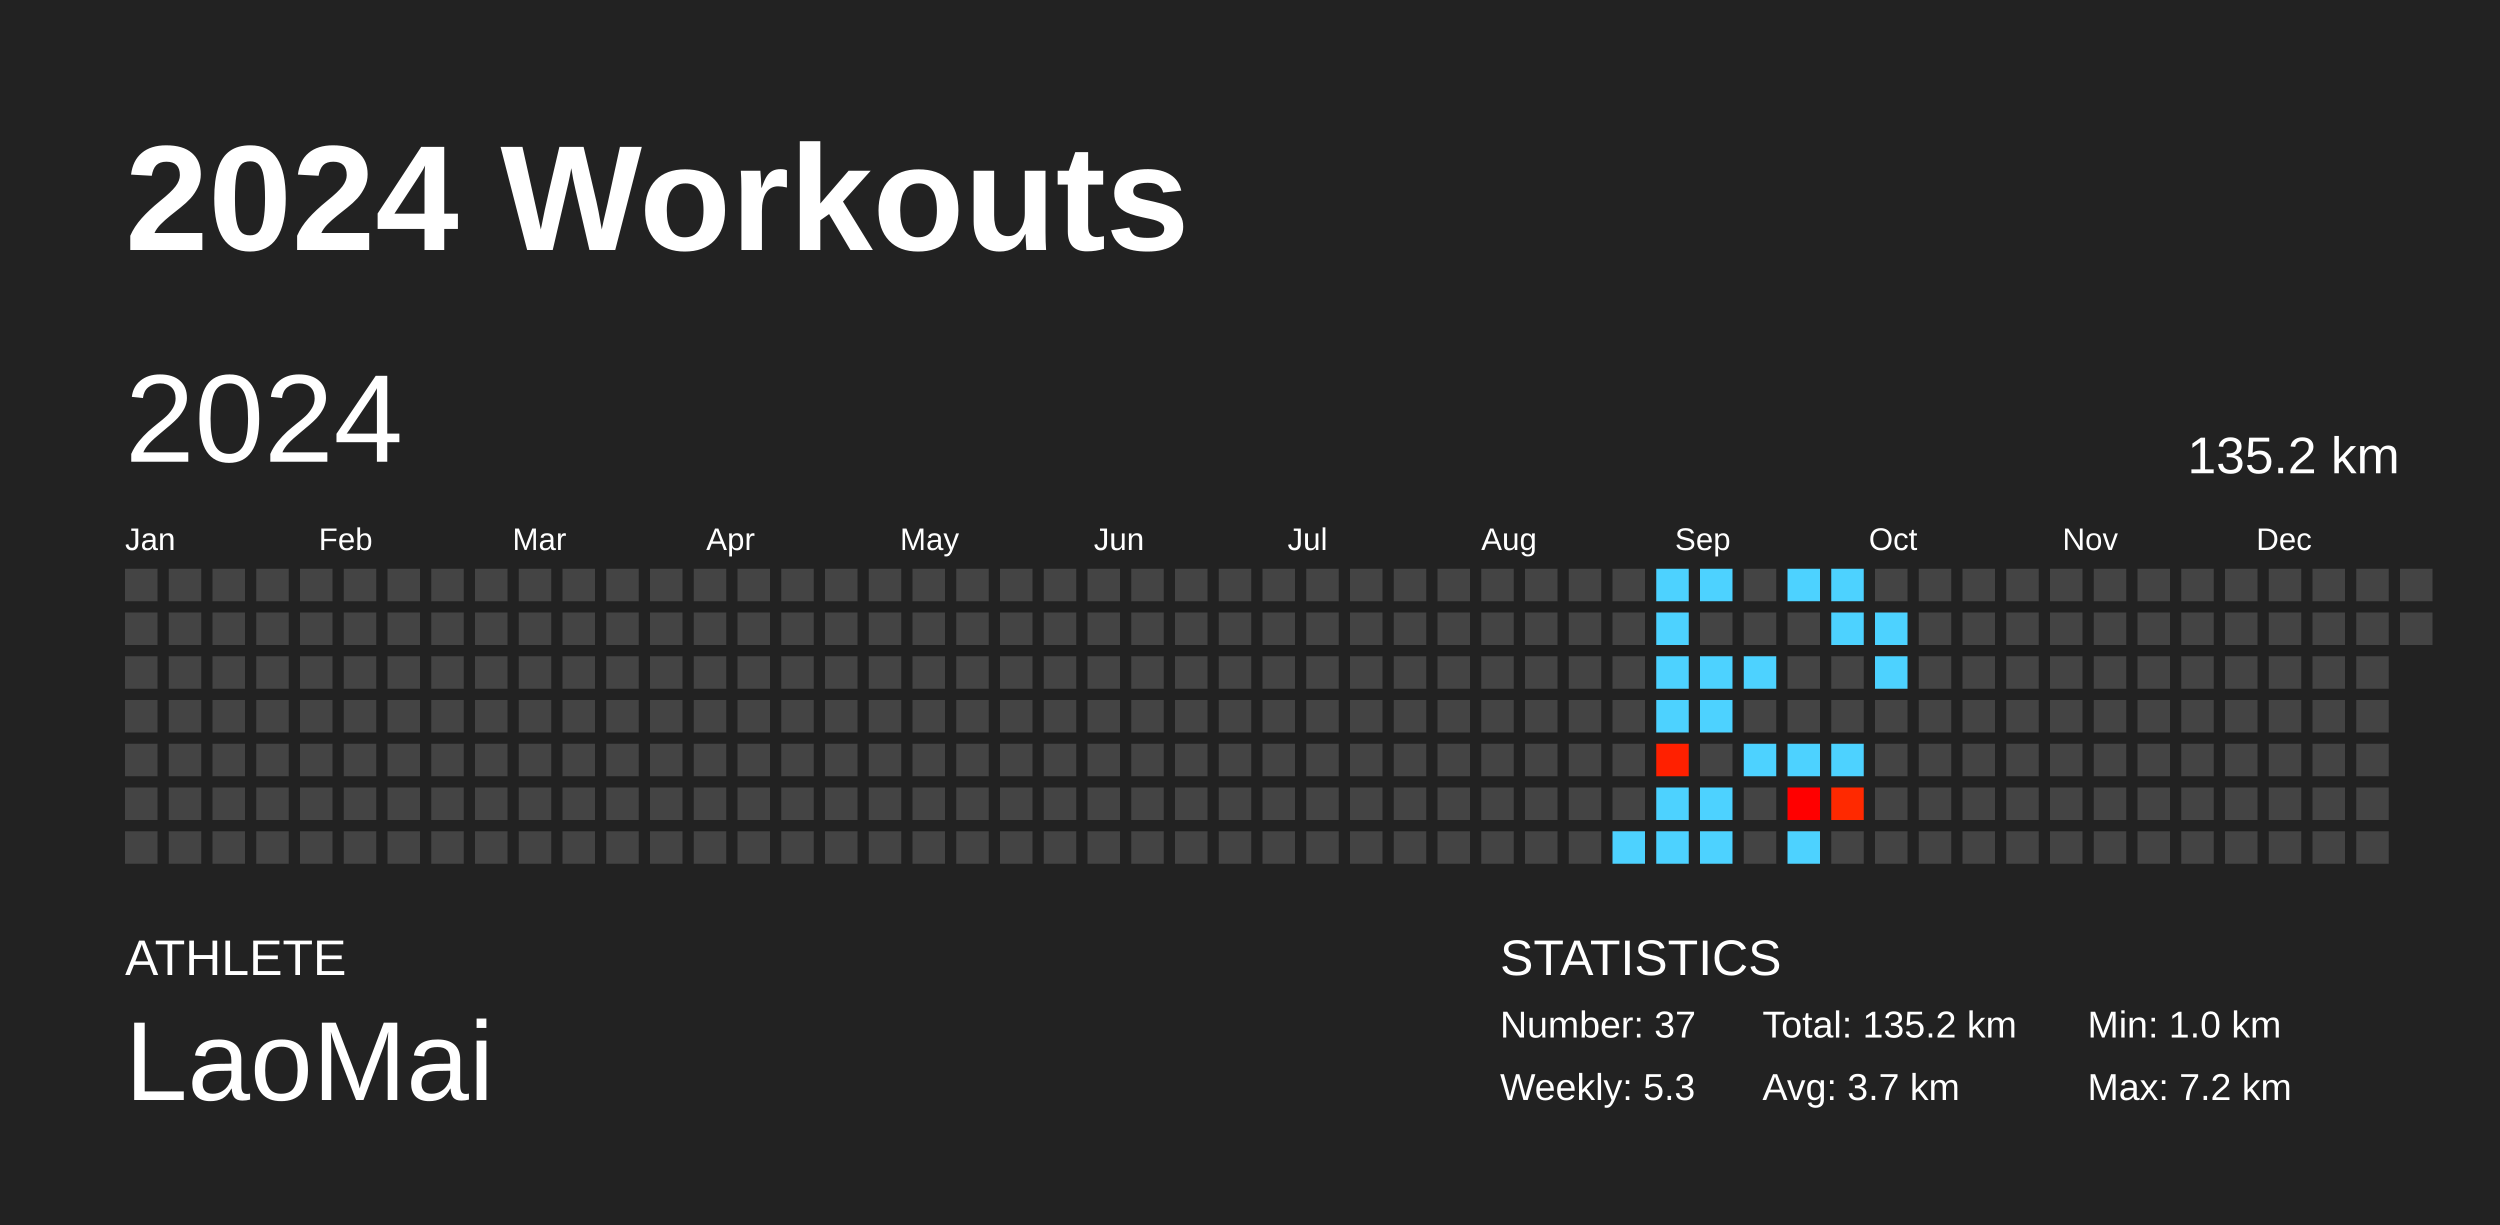
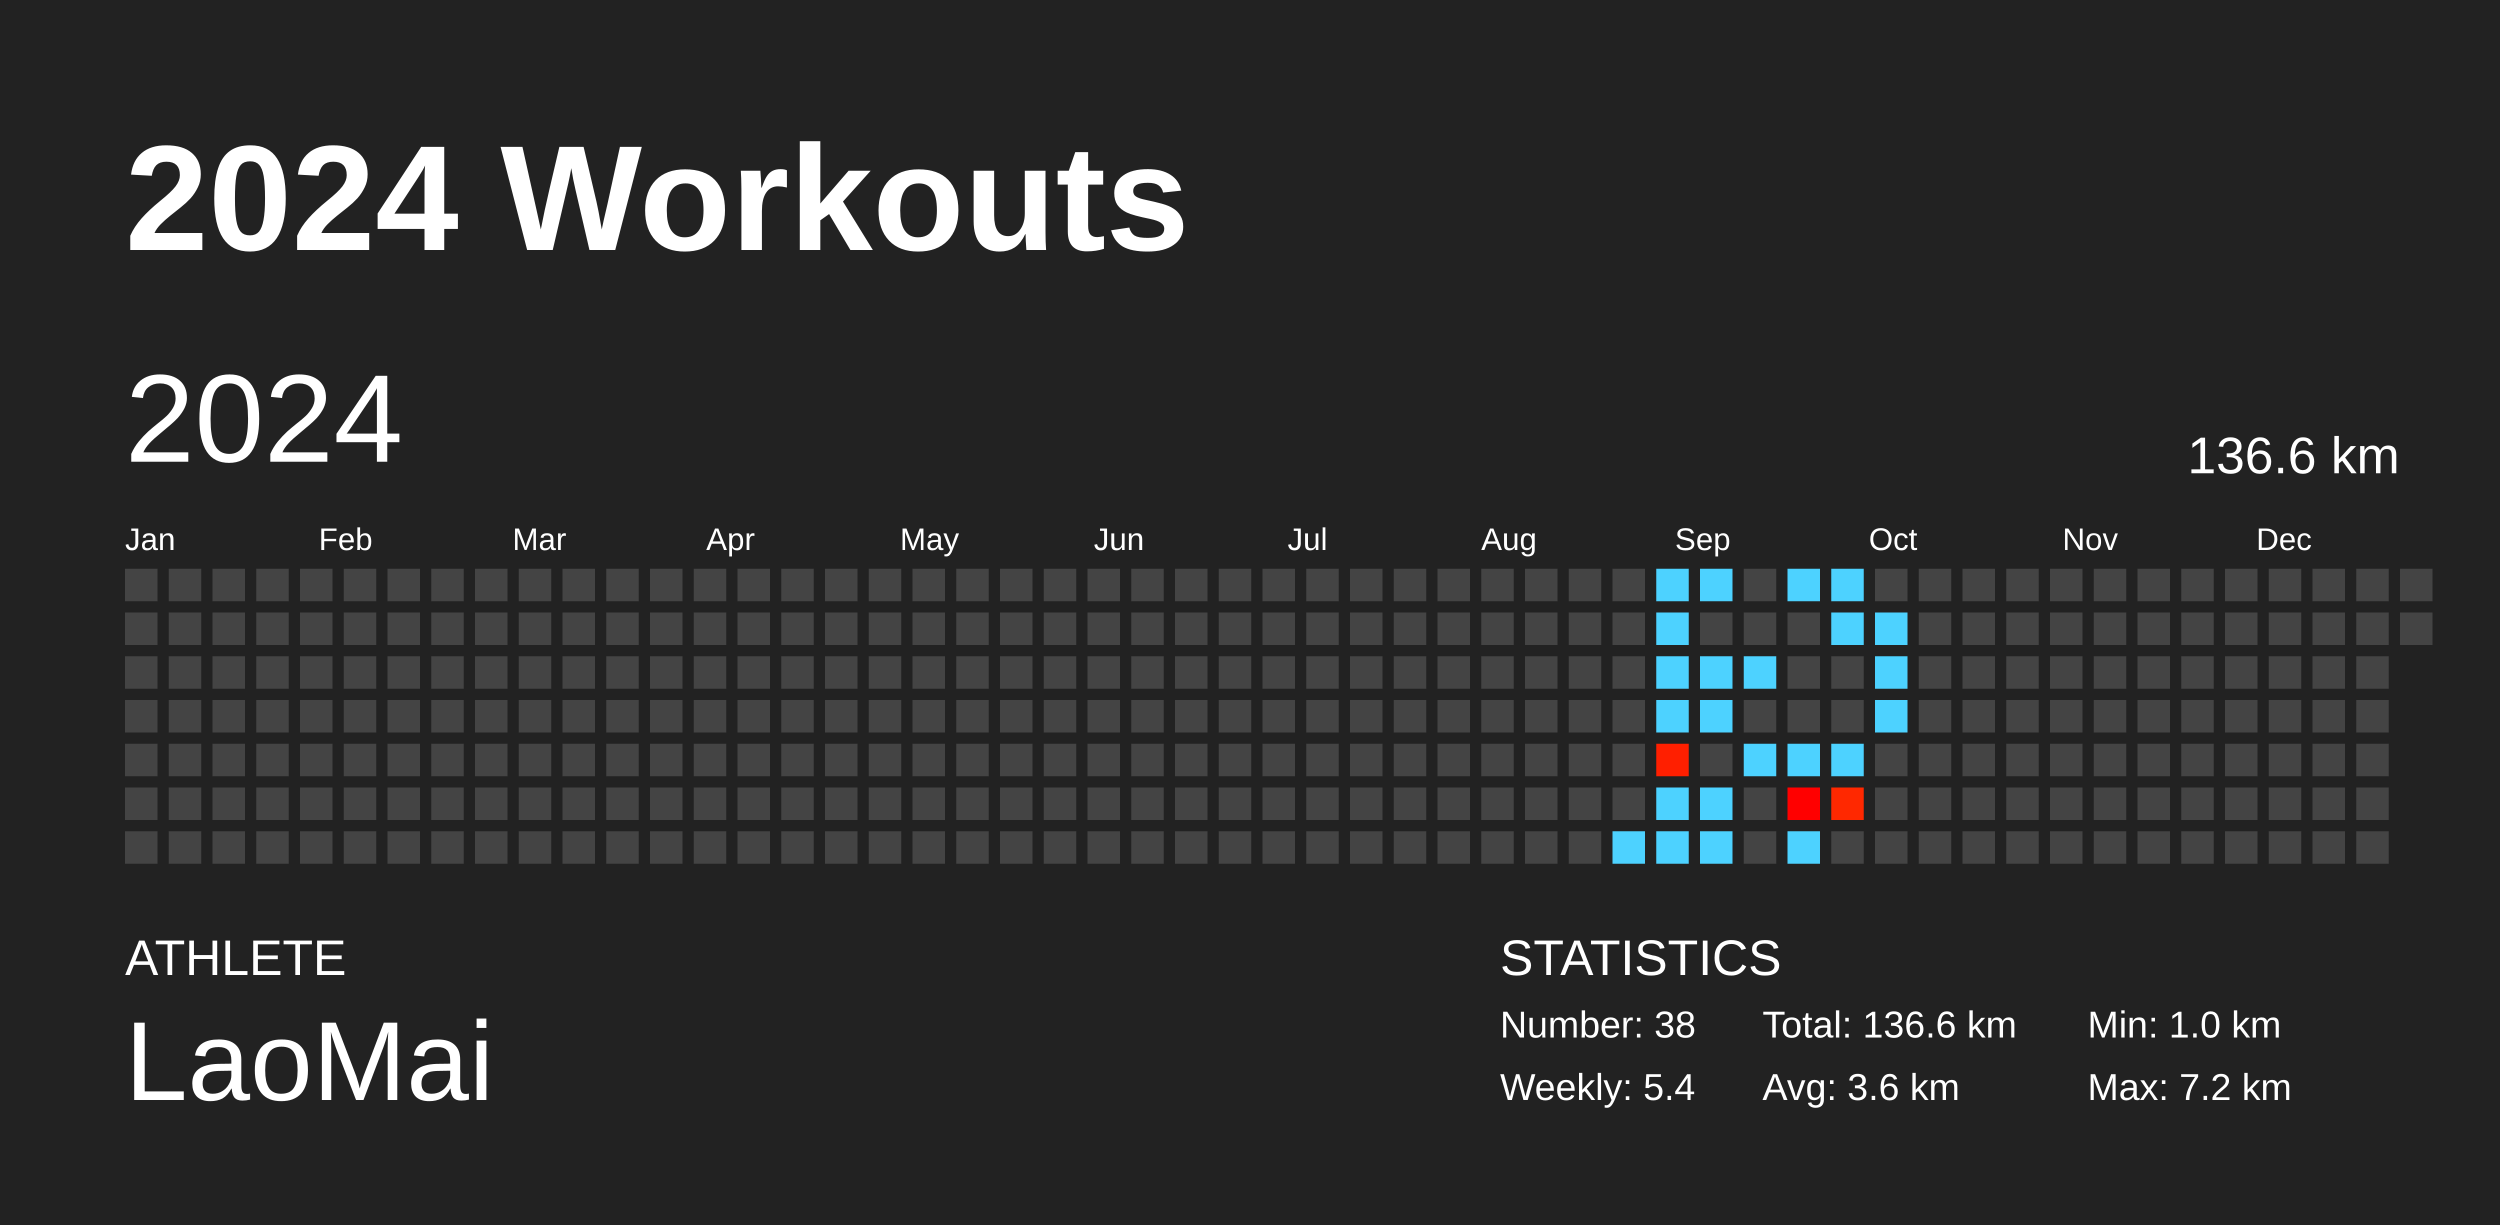
<svg xmlns="http://www.w3.org/2000/svg" baseProfile="full" height="98mm" version="1.1" viewBox="0,0,200,98" width="200mm">
  <defs />
  <rect fill="#222222" height="98" width="200" x="0" y="0" />
  <text fill="#FFFFFF" style="font-size:12px; font-family:Arial; font-weight:bold;" x="10" y="20">2024 Workouts</text>
  <text fill="#FFFFFF" style="font-size:4px; font-family:Arial" x="10" y="78">ATHLETE</text>
  <text fill="#FFFFFF" style="font-size:9px; font-family:Arial" x="10" y="88">LaoMai</text>
  <text fill="#FFFFFF" style="font-size:4px; font-family:Arial" x="120" y="78">STATISTICS</text>
-   <text fill="#FFFFFF" style="font-size:3px; font-family:Arial" x="120" y="83">Number: 37</text>
-   <text fill="#FFFFFF" style="font-size:3px; font-family:Arial" x="120" y="88">Weekly: 5.3</text>
-   <text fill="#FFFFFF" style="font-size:3px; font-family:Arial" x="141" y="83">Total: 135.2 km</text>
-   <text fill="#FFFFFF" style="font-size:3px; font-family:Arial" x="141" y="88">Avg: 3.7 km</text>
+   <text fill="#FFFFFF" style="font-size:3px; font-family:Arial" x="120" y="83">Number: 38</text>
+   <text fill="#FFFFFF" style="font-size:3px; font-family:Arial" x="120" y="88">Weekly: 5.4</text>
+   <text fill="#FFFFFF" style="font-size:3px; font-family:Arial" x="141" y="83">Total: 136.6 km</text>
+   <text fill="#FFFFFF" style="font-size:3px; font-family:Arial" x="141" y="88">Avg: 3.6 km</text>
  <text fill="#FFFFFF" style="font-size:3px; font-family:Arial" x="167" y="83">Min: 1.0 km</text>
  <text fill="#FFFFFF" style="font-size:3px; font-family:Arial" x="167" y="88">Max: 7.2 km</text>
  <text dominant-baseline="hanging" fill="#FFFFFF" style="font-size:10.0px; font-family:Arial;" x="10" y="30">2024</text>
-   <text dominant-baseline="hanging" fill="#FFFFFF" style="font-size:4.125px; font-family:Arial;" x="175" y="35">135.2 km</text>
+   <text dominant-baseline="hanging" fill="#FFFFFF" style="font-size:4.125px; font-family:Arial;" x="175" y="35">136.6 km</text>
  <text fill="#FFFFFF" style="font-size:2.5px; font-family:Arial" x="10.0" y="44">Jan</text>
  <text fill="#FFFFFF" style="font-size:2.5px; font-family:Arial" x="25.5" y="44">Feb</text>
  <text fill="#FFFFFF" style="font-size:2.5px; font-family:Arial" x="41.0" y="44">Mar</text>
  <text fill="#FFFFFF" style="font-size:2.5px; font-family:Arial" x="56.5" y="44">Apr</text>
  <text fill="#FFFFFF" style="font-size:2.5px; font-family:Arial" x="72.0" y="44">May</text>
  <text fill="#FFFFFF" style="font-size:2.5px; font-family:Arial" x="87.5" y="44">Jun</text>
  <text fill="#FFFFFF" style="font-size:2.5px; font-family:Arial" x="103.0" y="44">Jul</text>
  <text fill="#FFFFFF" style="font-size:2.5px; font-family:Arial" x="118.5" y="44">Aug</text>
  <text fill="#FFFFFF" style="font-size:2.5px; font-family:Arial" x="134.0" y="44">Sep</text>
  <text fill="#FFFFFF" style="font-size:2.5px; font-family:Arial" x="149.5" y="44">Oct</text>
  <text fill="#FFFFFF" style="font-size:2.5px; font-family:Arial" x="165.0" y="44">Nov</text>
  <text fill="#FFFFFF" style="font-size:2.5px; font-family:Arial" x="180.5" y="44">Dec</text>
  <rect fill="#444444" height="2.6" width="2.6" x="10.0" y="45.5" />
  <rect fill="#444444" height="2.6" width="2.6" x="10.0" y="49.0" />
  <rect fill="#444444" height="2.6" width="2.6" x="10.0" y="52.5" />
  <rect fill="#444444" height="2.6" width="2.6" x="10.0" y="56.0" />
  <rect fill="#444444" height="2.6" width="2.6" x="10.0" y="59.5" />
  <rect fill="#444444" height="2.6" width="2.6" x="10.0" y="63.0" />
  <rect fill="#444444" height="2.6" width="2.6" x="10.0" y="66.5" />
  <rect fill="#444444" height="2.6" width="2.6" x="13.5" y="45.5" />
  <rect fill="#444444" height="2.6" width="2.6" x="13.5" y="49.0" />
  <rect fill="#444444" height="2.6" width="2.6" x="13.5" y="52.5" />
  <rect fill="#444444" height="2.6" width="2.6" x="13.5" y="56.0" />
  <rect fill="#444444" height="2.6" width="2.6" x="13.5" y="59.5" />
  <rect fill="#444444" height="2.6" width="2.6" x="13.5" y="63.0" />
  <rect fill="#444444" height="2.6" width="2.6" x="13.5" y="66.5" />
  <rect fill="#444444" height="2.6" width="2.6" x="17.0" y="45.5" />
  <rect fill="#444444" height="2.6" width="2.6" x="17.0" y="49.0" />
  <rect fill="#444444" height="2.6" width="2.6" x="17.0" y="52.5" />
  <rect fill="#444444" height="2.6" width="2.6" x="17.0" y="56.0" />
  <rect fill="#444444" height="2.6" width="2.6" x="17.0" y="59.5" />
  <rect fill="#444444" height="2.6" width="2.6" x="17.0" y="63.0" />
  <rect fill="#444444" height="2.6" width="2.6" x="17.0" y="66.5" />
  <rect fill="#444444" height="2.6" width="2.6" x="20.5" y="45.5" />
  <rect fill="#444444" height="2.6" width="2.6" x="20.5" y="49.0" />
  <rect fill="#444444" height="2.6" width="2.6" x="20.5" y="52.5" />
  <rect fill="#444444" height="2.6" width="2.6" x="20.5" y="56.0" />
  <rect fill="#444444" height="2.6" width="2.6" x="20.5" y="59.5" />
  <rect fill="#444444" height="2.6" width="2.6" x="20.5" y="63.0" />
  <rect fill="#444444" height="2.6" width="2.6" x="20.5" y="66.5" />
  <rect fill="#444444" height="2.6" width="2.6" x="24.0" y="45.5" />
  <rect fill="#444444" height="2.6" width="2.6" x="24.0" y="49.0" />
  <rect fill="#444444" height="2.6" width="2.6" x="24.0" y="52.5" />
  <rect fill="#444444" height="2.6" width="2.6" x="24.0" y="56.0" />
  <rect fill="#444444" height="2.6" width="2.6" x="24.0" y="59.5" />
  <rect fill="#444444" height="2.6" width="2.6" x="24.0" y="63.0" />
  <rect fill="#444444" height="2.6" width="2.6" x="24.0" y="66.5" />
  <rect fill="#444444" height="2.6" width="2.6" x="27.5" y="45.5" />
  <rect fill="#444444" height="2.6" width="2.6" x="27.5" y="49.0" />
  <rect fill="#444444" height="2.6" width="2.6" x="27.5" y="52.5" />
  <rect fill="#444444" height="2.6" width="2.6" x="27.5" y="56.0" />
  <rect fill="#444444" height="2.6" width="2.6" x="27.5" y="59.5" />
  <rect fill="#444444" height="2.6" width="2.6" x="27.5" y="63.0" />
  <rect fill="#444444" height="2.6" width="2.6" x="27.5" y="66.5" />
  <rect fill="#444444" height="2.6" width="2.6" x="31.0" y="45.5" />
  <rect fill="#444444" height="2.6" width="2.6" x="31.0" y="49.0" />
  <rect fill="#444444" height="2.6" width="2.6" x="31.0" y="52.5" />
  <rect fill="#444444" height="2.6" width="2.6" x="31.0" y="56.0" />
  <rect fill="#444444" height="2.6" width="2.6" x="31.0" y="59.5" />
  <rect fill="#444444" height="2.6" width="2.6" x="31.0" y="63.0" />
  <rect fill="#444444" height="2.6" width="2.6" x="31.0" y="66.5" />
  <rect fill="#444444" height="2.6" width="2.6" x="34.5" y="45.5" />
  <rect fill="#444444" height="2.6" width="2.6" x="34.5" y="49.0" />
  <rect fill="#444444" height="2.6" width="2.6" x="34.5" y="52.5" />
  <rect fill="#444444" height="2.6" width="2.6" x="34.5" y="56.0" />
  <rect fill="#444444" height="2.6" width="2.6" x="34.5" y="59.5" />
  <rect fill="#444444" height="2.6" width="2.6" x="34.5" y="63.0" />
  <rect fill="#444444" height="2.6" width="2.6" x="34.5" y="66.5" />
  <rect fill="#444444" height="2.6" width="2.6" x="38.0" y="45.5" />
  <rect fill="#444444" height="2.6" width="2.6" x="38.0" y="49.0" />
  <rect fill="#444444" height="2.6" width="2.6" x="38.0" y="52.5" />
  <rect fill="#444444" height="2.6" width="2.6" x="38.0" y="56.0" />
  <rect fill="#444444" height="2.6" width="2.6" x="38.0" y="59.5" />
  <rect fill="#444444" height="2.6" width="2.6" x="38.0" y="63.0" />
  <rect fill="#444444" height="2.6" width="2.6" x="38.0" y="66.5" />
  <rect fill="#444444" height="2.6" width="2.6" x="41.5" y="45.5" />
  <rect fill="#444444" height="2.6" width="2.6" x="41.5" y="49.0" />
  <rect fill="#444444" height="2.6" width="2.6" x="41.5" y="52.5" />
  <rect fill="#444444" height="2.6" width="2.6" x="41.5" y="56.0" />
  <rect fill="#444444" height="2.6" width="2.6" x="41.5" y="59.5" />
  <rect fill="#444444" height="2.6" width="2.6" x="41.5" y="63.0" />
  <rect fill="#444444" height="2.6" width="2.6" x="41.5" y="66.5" />
  <rect fill="#444444" height="2.6" width="2.6" x="45.0" y="45.5" />
  <rect fill="#444444" height="2.6" width="2.6" x="45.0" y="49.0" />
  <rect fill="#444444" height="2.6" width="2.6" x="45.0" y="52.5" />
  <rect fill="#444444" height="2.6" width="2.6" x="45.0" y="56.0" />
  <rect fill="#444444" height="2.6" width="2.6" x="45.0" y="59.5" />
  <rect fill="#444444" height="2.6" width="2.6" x="45.0" y="63.0" />
  <rect fill="#444444" height="2.6" width="2.6" x="45.0" y="66.5" />
  <rect fill="#444444" height="2.6" width="2.6" x="48.5" y="45.5" />
  <rect fill="#444444" height="2.6" width="2.6" x="48.5" y="49.0" />
  <rect fill="#444444" height="2.6" width="2.6" x="48.5" y="52.5" />
  <rect fill="#444444" height="2.6" width="2.6" x="48.5" y="56.0" />
  <rect fill="#444444" height="2.6" width="2.6" x="48.5" y="59.5" />
  <rect fill="#444444" height="2.6" width="2.6" x="48.5" y="63.0" />
  <rect fill="#444444" height="2.6" width="2.6" x="48.5" y="66.5" />
  <rect fill="#444444" height="2.6" width="2.6" x="52.0" y="45.5" />
  <rect fill="#444444" height="2.6" width="2.6" x="52.0" y="49.0" />
  <rect fill="#444444" height="2.6" width="2.6" x="52.0" y="52.5" />
  <rect fill="#444444" height="2.6" width="2.6" x="52.0" y="56.0" />
  <rect fill="#444444" height="2.6" width="2.6" x="52.0" y="59.5" />
  <rect fill="#444444" height="2.6" width="2.6" x="52.0" y="63.0" />
  <rect fill="#444444" height="2.6" width="2.6" x="52.0" y="66.5" />
  <rect fill="#444444" height="2.6" width="2.6" x="55.5" y="45.5" />
  <rect fill="#444444" height="2.6" width="2.6" x="55.5" y="49.0" />
  <rect fill="#444444" height="2.6" width="2.6" x="55.5" y="52.5" />
  <rect fill="#444444" height="2.6" width="2.6" x="55.5" y="56.0" />
  <rect fill="#444444" height="2.6" width="2.6" x="55.5" y="59.5" />
  <rect fill="#444444" height="2.6" width="2.6" x="55.5" y="63.0" />
  <rect fill="#444444" height="2.6" width="2.6" x="55.5" y="66.5" />
  <rect fill="#444444" height="2.6" width="2.6" x="59.0" y="45.5" />
  <rect fill="#444444" height="2.6" width="2.6" x="59.0" y="49.0" />
  <rect fill="#444444" height="2.6" width="2.6" x="59.0" y="52.5" />
  <rect fill="#444444" height="2.6" width="2.6" x="59.0" y="56.0" />
  <rect fill="#444444" height="2.6" width="2.6" x="59.0" y="59.5" />
  <rect fill="#444444" height="2.6" width="2.6" x="59.0" y="63.0" />
  <rect fill="#444444" height="2.6" width="2.6" x="59.0" y="66.5" />
  <rect fill="#444444" height="2.6" width="2.6" x="62.5" y="45.5" />
  <rect fill="#444444" height="2.6" width="2.6" x="62.5" y="49.0" />
  <rect fill="#444444" height="2.6" width="2.6" x="62.5" y="52.5" />
  <rect fill="#444444" height="2.6" width="2.6" x="62.5" y="56.0" />
  <rect fill="#444444" height="2.6" width="2.6" x="62.5" y="59.5" />
  <rect fill="#444444" height="2.6" width="2.6" x="62.5" y="63.0" />
  <rect fill="#444444" height="2.6" width="2.6" x="62.5" y="66.5" />
  <rect fill="#444444" height="2.6" width="2.6" x="66.0" y="45.5" />
  <rect fill="#444444" height="2.6" width="2.6" x="66.0" y="49.0" />
  <rect fill="#444444" height="2.6" width="2.6" x="66.0" y="52.5" />
  <rect fill="#444444" height="2.6" width="2.6" x="66.0" y="56.0" />
  <rect fill="#444444" height="2.6" width="2.6" x="66.0" y="59.5" />
  <rect fill="#444444" height="2.6" width="2.6" x="66.0" y="63.0" />
  <rect fill="#444444" height="2.6" width="2.6" x="66.0" y="66.5" />
  <rect fill="#444444" height="2.6" width="2.6" x="69.5" y="45.5" />
  <rect fill="#444444" height="2.6" width="2.6" x="69.5" y="49.0" />
  <rect fill="#444444" height="2.6" width="2.6" x="69.5" y="52.5" />
  <rect fill="#444444" height="2.6" width="2.6" x="69.5" y="56.0" />
  <rect fill="#444444" height="2.6" width="2.6" x="69.5" y="59.5" />
  <rect fill="#444444" height="2.6" width="2.6" x="69.5" y="63.0" />
  <rect fill="#444444" height="2.6" width="2.6" x="69.5" y="66.5" />
  <rect fill="#444444" height="2.6" width="2.6" x="73.0" y="45.5" />
  <rect fill="#444444" height="2.6" width="2.6" x="73.0" y="49.0" />
  <rect fill="#444444" height="2.6" width="2.6" x="73.0" y="52.5" />
  <rect fill="#444444" height="2.6" width="2.6" x="73.0" y="56.0" />
  <rect fill="#444444" height="2.6" width="2.6" x="73.0" y="59.5" />
  <rect fill="#444444" height="2.6" width="2.6" x="73.0" y="63.0" />
  <rect fill="#444444" height="2.6" width="2.6" x="73.0" y="66.5" />
  <rect fill="#444444" height="2.6" width="2.6" x="76.5" y="45.5" />
  <rect fill="#444444" height="2.6" width="2.6" x="76.5" y="49.0" />
  <rect fill="#444444" height="2.6" width="2.6" x="76.5" y="52.5" />
  <rect fill="#444444" height="2.6" width="2.6" x="76.5" y="56.0" />
  <rect fill="#444444" height="2.6" width="2.6" x="76.5" y="59.5" />
  <rect fill="#444444" height="2.6" width="2.6" x="76.5" y="63.0" />
  <rect fill="#444444" height="2.6" width="2.6" x="76.5" y="66.5" />
  <rect fill="#444444" height="2.6" width="2.6" x="80.0" y="45.5" />
  <rect fill="#444444" height="2.6" width="2.6" x="80.0" y="49.0" />
  <rect fill="#444444" height="2.6" width="2.6" x="80.0" y="52.5" />
  <rect fill="#444444" height="2.6" width="2.6" x="80.0" y="56.0" />
  <rect fill="#444444" height="2.6" width="2.6" x="80.0" y="59.5" />
  <rect fill="#444444" height="2.6" width="2.6" x="80.0" y="63.0" />
  <rect fill="#444444" height="2.6" width="2.6" x="80.0" y="66.5" />
  <rect fill="#444444" height="2.6" width="2.6" x="83.5" y="45.5" />
  <rect fill="#444444" height="2.6" width="2.6" x="83.5" y="49.0" />
  <rect fill="#444444" height="2.6" width="2.6" x="83.5" y="52.5" />
  <rect fill="#444444" height="2.6" width="2.6" x="83.5" y="56.0" />
  <rect fill="#444444" height="2.6" width="2.6" x="83.5" y="59.5" />
  <rect fill="#444444" height="2.6" width="2.6" x="83.5" y="63.0" />
  <rect fill="#444444" height="2.6" width="2.6" x="83.5" y="66.5" />
  <rect fill="#444444" height="2.6" width="2.6" x="87.0" y="45.5" />
  <rect fill="#444444" height="2.6" width="2.6" x="87.0" y="49.0" />
  <rect fill="#444444" height="2.6" width="2.6" x="87.0" y="52.5" />
  <rect fill="#444444" height="2.6" width="2.6" x="87.0" y="56.0" />
  <rect fill="#444444" height="2.6" width="2.6" x="87.0" y="59.5" />
  <rect fill="#444444" height="2.6" width="2.6" x="87.0" y="63.0" />
  <rect fill="#444444" height="2.6" width="2.6" x="87.0" y="66.5" />
  <rect fill="#444444" height="2.6" width="2.6" x="90.5" y="45.5" />
  <rect fill="#444444" height="2.6" width="2.6" x="90.5" y="49.0" />
  <rect fill="#444444" height="2.6" width="2.6" x="90.5" y="52.5" />
  <rect fill="#444444" height="2.6" width="2.6" x="90.5" y="56.0" />
  <rect fill="#444444" height="2.6" width="2.6" x="90.5" y="59.5" />
  <rect fill="#444444" height="2.6" width="2.6" x="90.5" y="63.0" />
  <rect fill="#444444" height="2.6" width="2.6" x="90.5" y="66.5" />
  <rect fill="#444444" height="2.6" width="2.6" x="94.0" y="45.5" />
  <rect fill="#444444" height="2.6" width="2.6" x="94.0" y="49.0" />
  <rect fill="#444444" height="2.6" width="2.6" x="94.0" y="52.5" />
  <rect fill="#444444" height="2.6" width="2.6" x="94.0" y="56.0" />
  <rect fill="#444444" height="2.6" width="2.6" x="94.0" y="59.5" />
  <rect fill="#444444" height="2.6" width="2.6" x="94.0" y="63.0" />
  <rect fill="#444444" height="2.6" width="2.6" x="94.0" y="66.5" />
  <rect fill="#444444" height="2.6" width="2.6" x="97.5" y="45.5" />
  <rect fill="#444444" height="2.6" width="2.6" x="97.5" y="49.0" />
  <rect fill="#444444" height="2.6" width="2.6" x="97.5" y="52.5" />
  <rect fill="#444444" height="2.6" width="2.6" x="97.5" y="56.0" />
  <rect fill="#444444" height="2.6" width="2.6" x="97.5" y="59.5" />
  <rect fill="#444444" height="2.6" width="2.6" x="97.5" y="63.0" />
  <rect fill="#444444" height="2.6" width="2.6" x="97.5" y="66.5" />
  <rect fill="#444444" height="2.6" width="2.6" x="101.0" y="45.5" />
  <rect fill="#444444" height="2.6" width="2.6" x="101.0" y="49.0" />
  <rect fill="#444444" height="2.6" width="2.6" x="101.0" y="52.5" />
  <rect fill="#444444" height="2.6" width="2.6" x="101.0" y="56.0" />
  <rect fill="#444444" height="2.6" width="2.6" x="101.0" y="59.5" />
  <rect fill="#444444" height="2.6" width="2.6" x="101.0" y="63.0" />
  <rect fill="#444444" height="2.6" width="2.6" x="101.0" y="66.5" />
  <rect fill="#444444" height="2.6" width="2.6" x="104.5" y="45.5" />
  <rect fill="#444444" height="2.6" width="2.6" x="104.5" y="49.0" />
  <rect fill="#444444" height="2.6" width="2.6" x="104.5" y="52.5" />
  <rect fill="#444444" height="2.6" width="2.6" x="104.5" y="56.0" />
  <rect fill="#444444" height="2.6" width="2.6" x="104.5" y="59.5" />
  <rect fill="#444444" height="2.6" width="2.6" x="104.5" y="63.0" />
  <rect fill="#444444" height="2.6" width="2.6" x="104.5" y="66.5" />
  <rect fill="#444444" height="2.6" width="2.6" x="108.0" y="45.5" />
  <rect fill="#444444" height="2.6" width="2.6" x="108.0" y="49.0" />
  <rect fill="#444444" height="2.6" width="2.6" x="108.0" y="52.5" />
  <rect fill="#444444" height="2.6" width="2.6" x="108.0" y="56.0" />
  <rect fill="#444444" height="2.6" width="2.6" x="108.0" y="59.5" />
  <rect fill="#444444" height="2.6" width="2.6" x="108.0" y="63.0" />
  <rect fill="#444444" height="2.6" width="2.6" x="108.0" y="66.5" />
  <rect fill="#444444" height="2.6" width="2.6" x="111.5" y="45.5" />
  <rect fill="#444444" height="2.6" width="2.6" x="111.5" y="49.0" />
  <rect fill="#444444" height="2.6" width="2.6" x="111.5" y="52.5" />
  <rect fill="#444444" height="2.6" width="2.6" x="111.5" y="56.0" />
  <rect fill="#444444" height="2.6" width="2.6" x="111.5" y="59.5" />
  <rect fill="#444444" height="2.6" width="2.6" x="111.5" y="63.0" />
  <rect fill="#444444" height="2.6" width="2.6" x="111.5" y="66.5" />
  <rect fill="#444444" height="2.6" width="2.6" x="115.0" y="45.5" />
  <rect fill="#444444" height="2.6" width="2.6" x="115.0" y="49.0" />
  <rect fill="#444444" height="2.6" width="2.6" x="115.0" y="52.5" />
  <rect fill="#444444" height="2.6" width="2.6" x="115.0" y="56.0" />
  <rect fill="#444444" height="2.6" width="2.6" x="115.0" y="59.5" />
  <rect fill="#444444" height="2.6" width="2.6" x="115.0" y="63.0" />
  <rect fill="#444444" height="2.6" width="2.6" x="115.0" y="66.5" />
  <rect fill="#444444" height="2.6" width="2.6" x="118.5" y="45.5" />
  <rect fill="#444444" height="2.6" width="2.6" x="118.5" y="49.0" />
  <rect fill="#444444" height="2.6" width="2.6" x="118.5" y="52.5" />
  <rect fill="#444444" height="2.6" width="2.6" x="118.5" y="56.0" />
  <rect fill="#444444" height="2.6" width="2.6" x="118.5" y="59.5" />
  <rect fill="#444444" height="2.6" width="2.6" x="118.5" y="63.0" />
  <rect fill="#444444" height="2.6" width="2.6" x="118.5" y="66.5" />
  <rect fill="#444444" height="2.6" width="2.6" x="122.0" y="45.5" />
  <rect fill="#444444" height="2.6" width="2.6" x="122.0" y="49.0" />
  <rect fill="#444444" height="2.6" width="2.6" x="122.0" y="52.5" />
  <rect fill="#444444" height="2.6" width="2.6" x="122.0" y="56.0" />
  <rect fill="#444444" height="2.6" width="2.6" x="122.0" y="59.5" />
  <rect fill="#444444" height="2.6" width="2.6" x="122.0" y="63.0" />
  <rect fill="#444444" height="2.6" width="2.6" x="122.0" y="66.5" />
  <rect fill="#444444" height="2.6" width="2.6" x="125.5" y="45.5" />
  <rect fill="#444444" height="2.6" width="2.6" x="125.5" y="49.0" />
  <rect fill="#444444" height="2.6" width="2.6" x="125.5" y="52.5" />
  <rect fill="#444444" height="2.6" width="2.6" x="125.5" y="56.0" />
  <rect fill="#444444" height="2.6" width="2.6" x="125.5" y="59.5" />
  <rect fill="#444444" height="2.6" width="2.6" x="125.5" y="63.0" />
  <rect fill="#444444" height="2.6" width="2.6" x="125.5" y="66.5" />
  <rect fill="#444444" height="2.6" width="2.6" x="129.0" y="45.5" />
  <rect fill="#444444" height="2.6" width="2.6" x="129.0" y="49.0" />
  <rect fill="#444444" height="2.6" width="2.6" x="129.0" y="52.5" />
  <rect fill="#444444" height="2.6" width="2.6" x="129.0" y="56.0" />
  <rect fill="#444444" height="2.6" width="2.6" x="129.0" y="59.5" />
  <rect fill="#444444" height="2.6" width="2.6" x="129.0" y="63.0" />
  <rect fill="#4dd2ff" height="2.6" width="2.6" x="129.0" y="66.5" />
  <rect fill="#4dd2ff" height="2.6" width="2.6" x="132.5" y="45.5" />
  <rect fill="#4dd2ff" height="2.6" width="2.6" x="132.5" y="49.0" />
  <rect fill="#4dd2ff" height="2.6" width="2.6" x="132.5" y="52.5" />
  <rect fill="#4dd2ff" height="2.6" width="2.6" x="132.5" y="56.0" />
-   <rect fill="#ff2000" height="2.6" width="2.6" x="132.5" y="59.5" />
+   <rect fill="#ff1f00" height="2.6" width="2.6" x="132.5" y="59.5" />
  <rect fill="#4dd2ff" height="2.6" width="2.6" x="132.5" y="63.0" />
  <rect fill="#4dd2ff" height="2.6" width="2.6" x="132.5" y="66.5" />
  <rect fill="#4dd2ff" height="2.6" width="2.6" x="136.0" y="45.5" />
  <rect fill="#444444" height="2.6" width="2.6" x="136.0" y="49.0" />
  <rect fill="#4dd2ff" height="2.6" width="2.6" x="136.0" y="52.5" />
  <rect fill="#4dd2ff" height="2.6" width="2.6" x="136.0" y="56.0" />
  <rect fill="#444444" height="2.6" width="2.6" x="136.0" y="59.5" />
  <rect fill="#4dd2ff" height="2.6" width="2.6" x="136.0" y="63.0" />
  <rect fill="#4dd2ff" height="2.6" width="2.6" x="136.0" y="66.5" />
  <rect fill="#444444" height="2.6" width="2.6" x="139.5" y="45.5" />
  <rect fill="#444444" height="2.6" width="2.6" x="139.5" y="49.0" />
  <rect fill="#4dd2ff" height="2.6" width="2.6" x="139.5" y="52.5" />
  <rect fill="#444444" height="2.6" width="2.6" x="139.5" y="56.0" />
  <rect fill="#4dd2ff" height="2.6" width="2.6" x="139.5" y="59.5" />
  <rect fill="#444444" height="2.6" width="2.6" x="139.5" y="63.0" />
  <rect fill="#444444" height="2.6" width="2.6" x="139.5" y="66.5" />
  <rect fill="#4dd2ff" height="2.6" width="2.6" x="143.0" y="45.5" />
  <rect fill="#444444" height="2.6" width="2.6" x="143.0" y="49.0" />
  <rect fill="#444444" height="2.6" width="2.6" x="143.0" y="52.5" />
  <rect fill="#444444" height="2.6" width="2.6" x="143.0" y="56.0" />
  <rect fill="#4dd2ff" height="2.6" width="2.6" x="143.0" y="59.5" />
  <rect fill="#ff0000" height="2.6" width="2.6" x="143.0" y="63.0" />
  <rect fill="#4dd2ff" height="2.6" width="2.6" x="143.0" y="66.5" />
  <rect fill="#4dd2ff" height="2.6" width="2.6" x="146.5" y="45.5" />
  <rect fill="#4dd2ff" height="2.6" width="2.6" x="146.5" y="49.0" />
  <rect fill="#444444" height="2.6" width="2.6" x="146.5" y="52.5" />
  <rect fill="#444444" height="2.6" width="2.6" x="146.5" y="56.0" />
  <rect fill="#4dd2ff" height="2.6" width="2.6" x="146.5" y="59.5" />
-   <rect fill="#ff2900" height="2.6" width="2.6" x="146.5" y="63.0" />
+   <rect fill="#ff2800" height="2.6" width="2.6" x="146.5" y="63.0" />
  <rect fill="#444444" height="2.6" width="2.6" x="146.5" y="66.5" />
  <rect fill="#444444" height="2.6" width="2.6" x="150.0" y="45.5" />
  <rect fill="#4dd2ff" height="2.6" width="2.6" x="150.0" y="49.0" />
  <rect fill="#4dd2ff" height="2.6" width="2.6" x="150.0" y="52.5" />
-   <rect fill="#444444" height="2.6" width="2.6" x="150.0" y="56.0" />
+   <rect fill="#4dd2ff" height="2.6" width="2.6" x="150.0" y="56.0" />
  <rect fill="#444444" height="2.6" width="2.6" x="150.0" y="59.5" />
  <rect fill="#444444" height="2.6" width="2.6" x="150.0" y="63.0" />
  <rect fill="#444444" height="2.6" width="2.6" x="150.0" y="66.5" />
  <rect fill="#444444" height="2.6" width="2.6" x="153.5" y="45.5" />
  <rect fill="#444444" height="2.6" width="2.6" x="153.5" y="49.0" />
  <rect fill="#444444" height="2.6" width="2.6" x="153.5" y="52.5" />
  <rect fill="#444444" height="2.6" width="2.6" x="153.5" y="56.0" />
  <rect fill="#444444" height="2.6" width="2.6" x="153.5" y="59.5" />
  <rect fill="#444444" height="2.6" width="2.6" x="153.5" y="63.0" />
  <rect fill="#444444" height="2.6" width="2.6" x="153.5" y="66.5" />
  <rect fill="#444444" height="2.6" width="2.6" x="157.0" y="45.5" />
  <rect fill="#444444" height="2.6" width="2.6" x="157.0" y="49.0" />
  <rect fill="#444444" height="2.6" width="2.6" x="157.0" y="52.5" />
  <rect fill="#444444" height="2.6" width="2.6" x="157.0" y="56.0" />
  <rect fill="#444444" height="2.6" width="2.6" x="157.0" y="59.5" />
  <rect fill="#444444" height="2.6" width="2.6" x="157.0" y="63.0" />
  <rect fill="#444444" height="2.6" width="2.6" x="157.0" y="66.5" />
  <rect fill="#444444" height="2.6" width="2.6" x="160.5" y="45.5" />
  <rect fill="#444444" height="2.6" width="2.6" x="160.5" y="49.0" />
  <rect fill="#444444" height="2.6" width="2.6" x="160.5" y="52.5" />
  <rect fill="#444444" height="2.6" width="2.6" x="160.5" y="56.0" />
  <rect fill="#444444" height="2.6" width="2.6" x="160.5" y="59.5" />
  <rect fill="#444444" height="2.6" width="2.6" x="160.5" y="63.0" />
  <rect fill="#444444" height="2.6" width="2.6" x="160.5" y="66.5" />
  <rect fill="#444444" height="2.6" width="2.6" x="164.0" y="45.5" />
  <rect fill="#444444" height="2.6" width="2.6" x="164.0" y="49.0" />
  <rect fill="#444444" height="2.6" width="2.6" x="164.0" y="52.5" />
  <rect fill="#444444" height="2.6" width="2.6" x="164.0" y="56.0" />
  <rect fill="#444444" height="2.6" width="2.6" x="164.0" y="59.5" />
  <rect fill="#444444" height="2.6" width="2.6" x="164.0" y="63.0" />
  <rect fill="#444444" height="2.6" width="2.6" x="164.0" y="66.5" />
  <rect fill="#444444" height="2.6" width="2.6" x="167.5" y="45.5" />
  <rect fill="#444444" height="2.6" width="2.6" x="167.5" y="49.0" />
  <rect fill="#444444" height="2.6" width="2.6" x="167.5" y="52.5" />
  <rect fill="#444444" height="2.6" width="2.6" x="167.5" y="56.0" />
  <rect fill="#444444" height="2.6" width="2.6" x="167.5" y="59.5" />
  <rect fill="#444444" height="2.6" width="2.6" x="167.5" y="63.0" />
  <rect fill="#444444" height="2.6" width="2.6" x="167.5" y="66.5" />
  <rect fill="#444444" height="2.6" width="2.6" x="171.0" y="45.5" />
  <rect fill="#444444" height="2.6" width="2.6" x="171.0" y="49.0" />
  <rect fill="#444444" height="2.6" width="2.6" x="171.0" y="52.5" />
  <rect fill="#444444" height="2.6" width="2.6" x="171.0" y="56.0" />
  <rect fill="#444444" height="2.6" width="2.6" x="171.0" y="59.5" />
  <rect fill="#444444" height="2.6" width="2.6" x="171.0" y="63.0" />
  <rect fill="#444444" height="2.6" width="2.6" x="171.0" y="66.5" />
  <rect fill="#444444" height="2.6" width="2.6" x="174.5" y="45.5" />
  <rect fill="#444444" height="2.6" width="2.6" x="174.5" y="49.0" />
  <rect fill="#444444" height="2.6" width="2.6" x="174.5" y="52.5" />
  <rect fill="#444444" height="2.6" width="2.6" x="174.5" y="56.0" />
  <rect fill="#444444" height="2.6" width="2.6" x="174.5" y="59.5" />
  <rect fill="#444444" height="2.6" width="2.6" x="174.5" y="63.0" />
  <rect fill="#444444" height="2.6" width="2.6" x="174.5" y="66.5" />
  <rect fill="#444444" height="2.6" width="2.6" x="178.0" y="45.5" />
  <rect fill="#444444" height="2.6" width="2.6" x="178.0" y="49.0" />
  <rect fill="#444444" height="2.6" width="2.6" x="178.0" y="52.5" />
  <rect fill="#444444" height="2.6" width="2.6" x="178.0" y="56.0" />
  <rect fill="#444444" height="2.6" width="2.6" x="178.0" y="59.5" />
  <rect fill="#444444" height="2.6" width="2.6" x="178.0" y="63.0" />
  <rect fill="#444444" height="2.6" width="2.6" x="178.0" y="66.5" />
  <rect fill="#444444" height="2.6" width="2.6" x="181.5" y="45.5" />
  <rect fill="#444444" height="2.6" width="2.6" x="181.5" y="49.0" />
  <rect fill="#444444" height="2.6" width="2.6" x="181.5" y="52.5" />
  <rect fill="#444444" height="2.6" width="2.6" x="181.5" y="56.0" />
  <rect fill="#444444" height="2.6" width="2.6" x="181.5" y="59.5" />
  <rect fill="#444444" height="2.6" width="2.6" x="181.5" y="63.0" />
  <rect fill="#444444" height="2.6" width="2.6" x="181.5" y="66.5" />
  <rect fill="#444444" height="2.6" width="2.6" x="185.0" y="45.5" />
  <rect fill="#444444" height="2.6" width="2.6" x="185.0" y="49.0" />
  <rect fill="#444444" height="2.6" width="2.6" x="185.0" y="52.5" />
  <rect fill="#444444" height="2.6" width="2.6" x="185.0" y="56.0" />
  <rect fill="#444444" height="2.6" width="2.6" x="185.0" y="59.5" />
  <rect fill="#444444" height="2.6" width="2.6" x="185.0" y="63.0" />
  <rect fill="#444444" height="2.6" width="2.6" x="185.0" y="66.5" />
  <rect fill="#444444" height="2.6" width="2.6" x="188.5" y="45.5" />
  <rect fill="#444444" height="2.6" width="2.6" x="188.5" y="49.0" />
  <rect fill="#444444" height="2.6" width="2.6" x="188.5" y="52.5" />
  <rect fill="#444444" height="2.6" width="2.6" x="188.5" y="56.0" />
  <rect fill="#444444" height="2.6" width="2.6" x="188.5" y="59.5" />
  <rect fill="#444444" height="2.6" width="2.6" x="188.5" y="63.0" />
  <rect fill="#444444" height="2.6" width="2.6" x="188.5" y="66.5" />
  <rect fill="#444444" height="2.6" width="2.6" x="192.0" y="45.5" />
  <rect fill="#444444" height="2.6" width="2.6" x="192.0" y="49.0" />
</svg>
